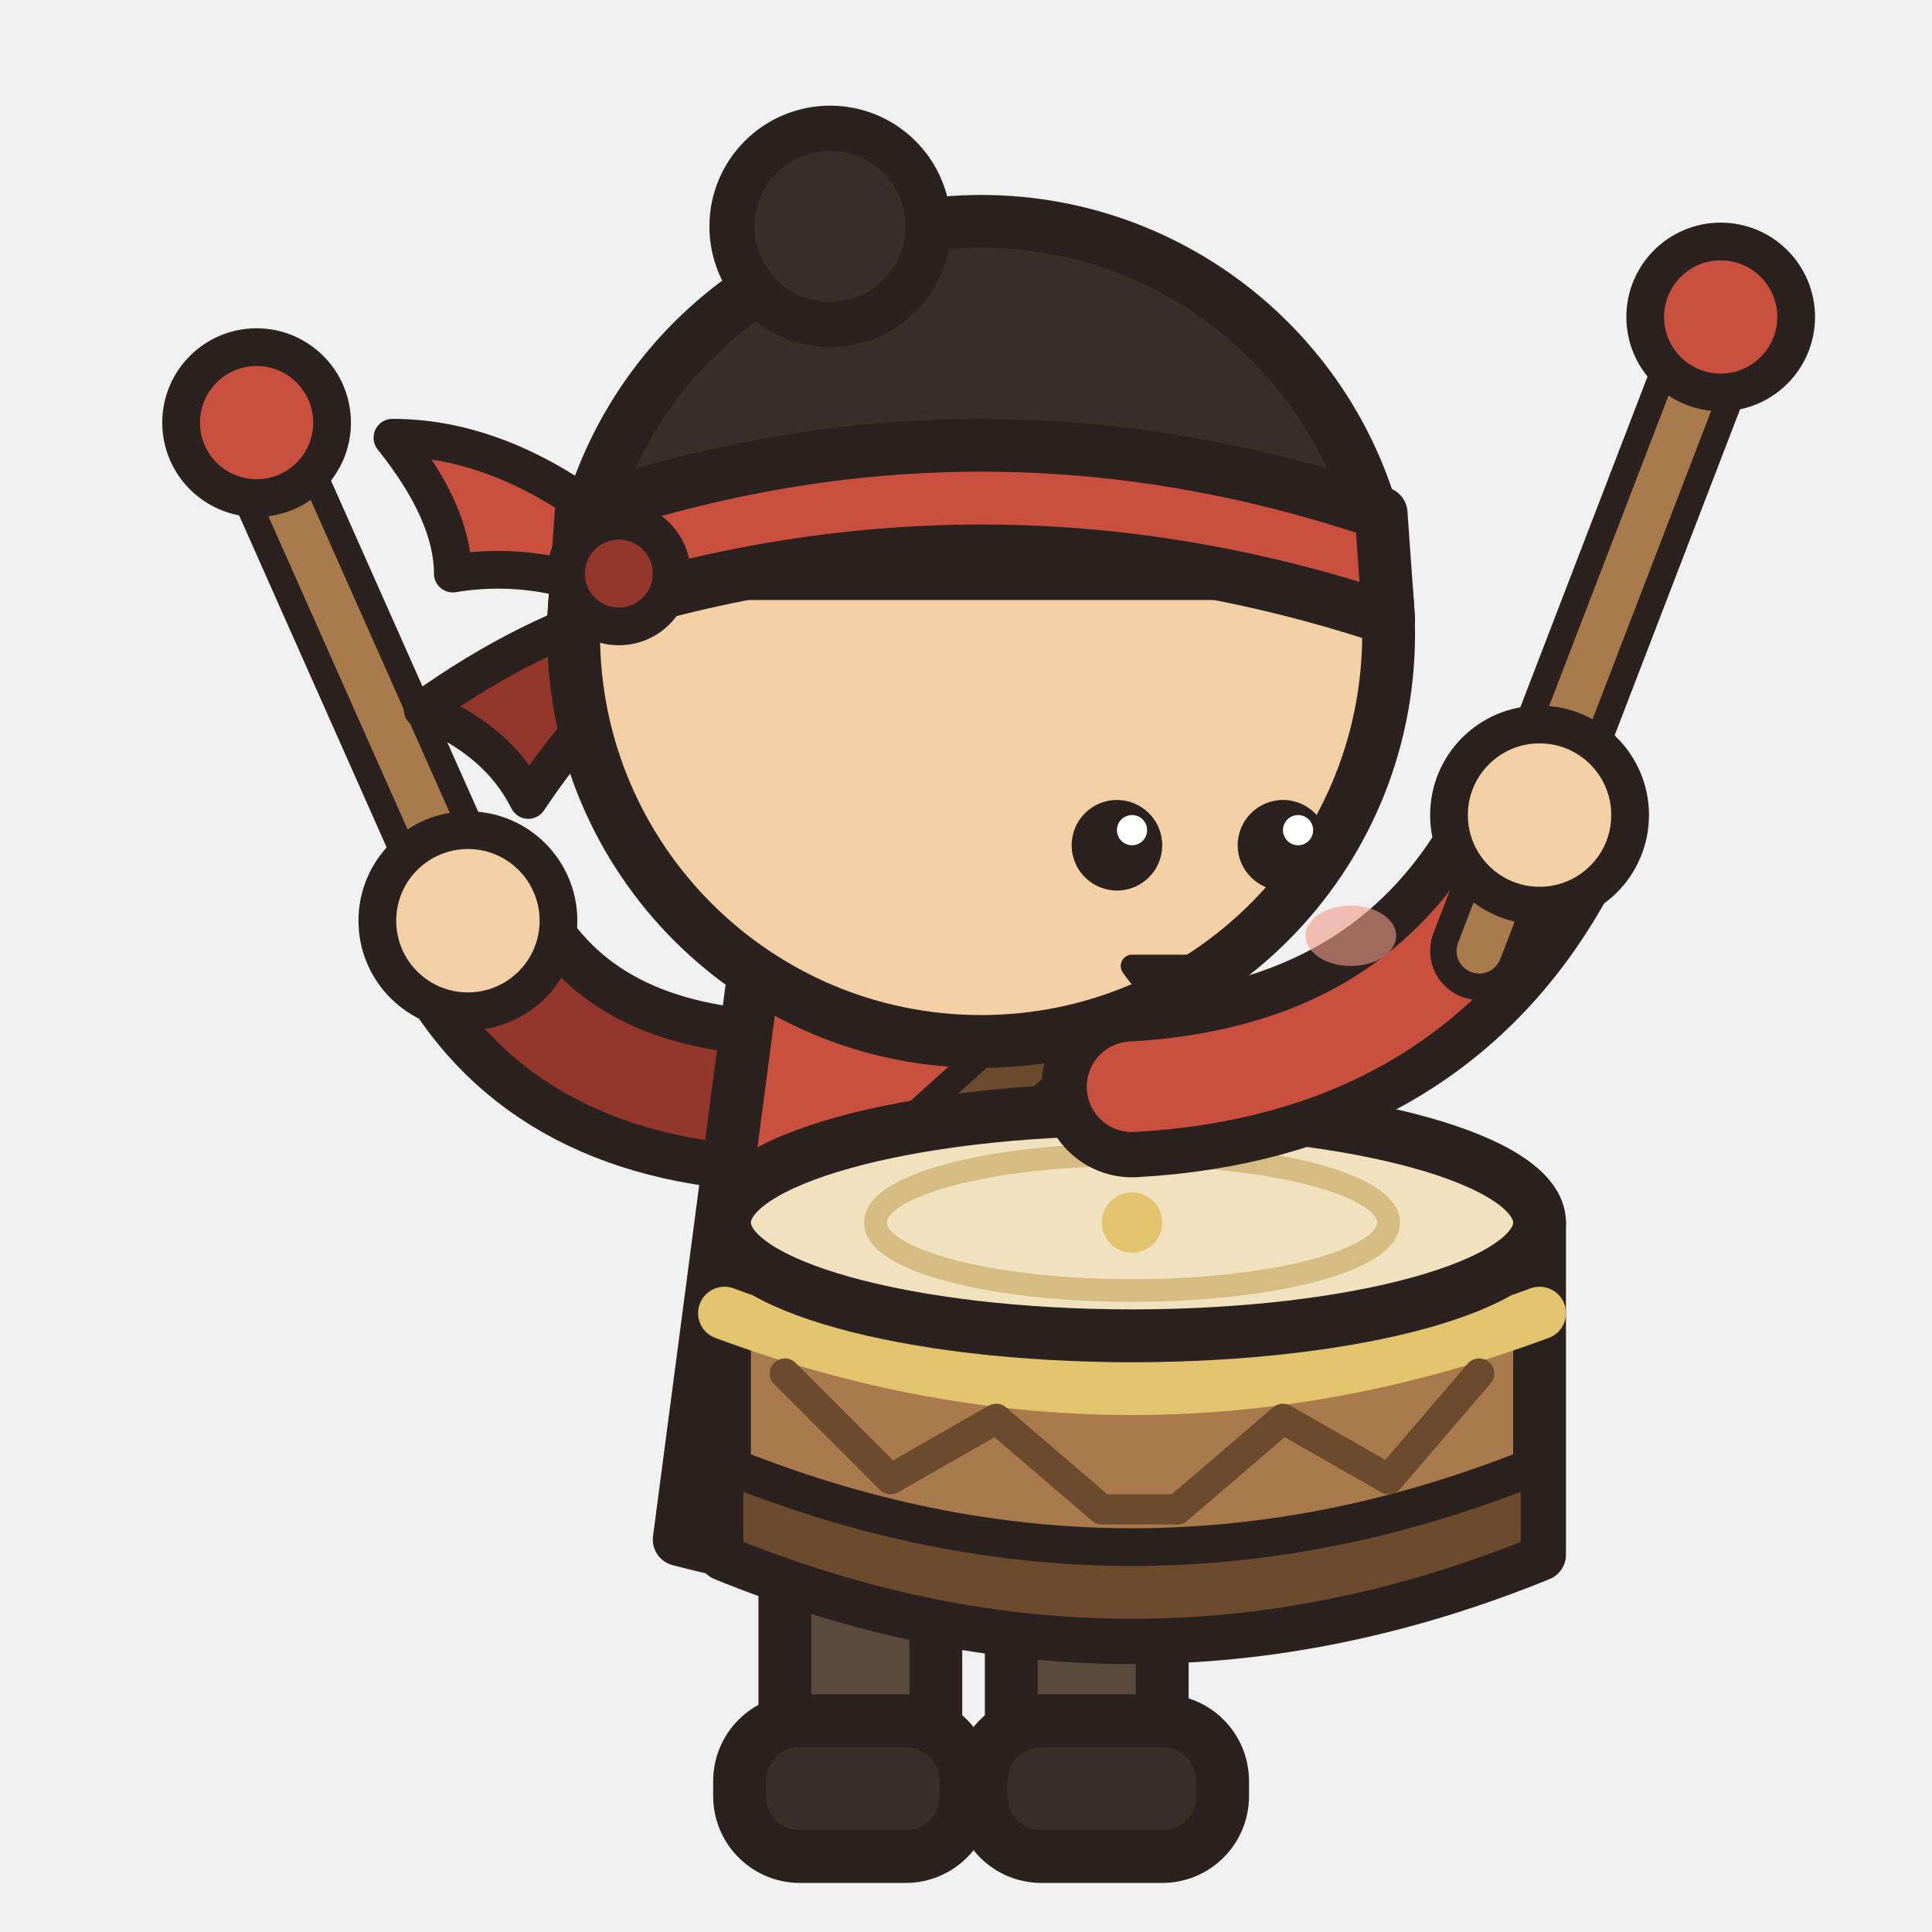
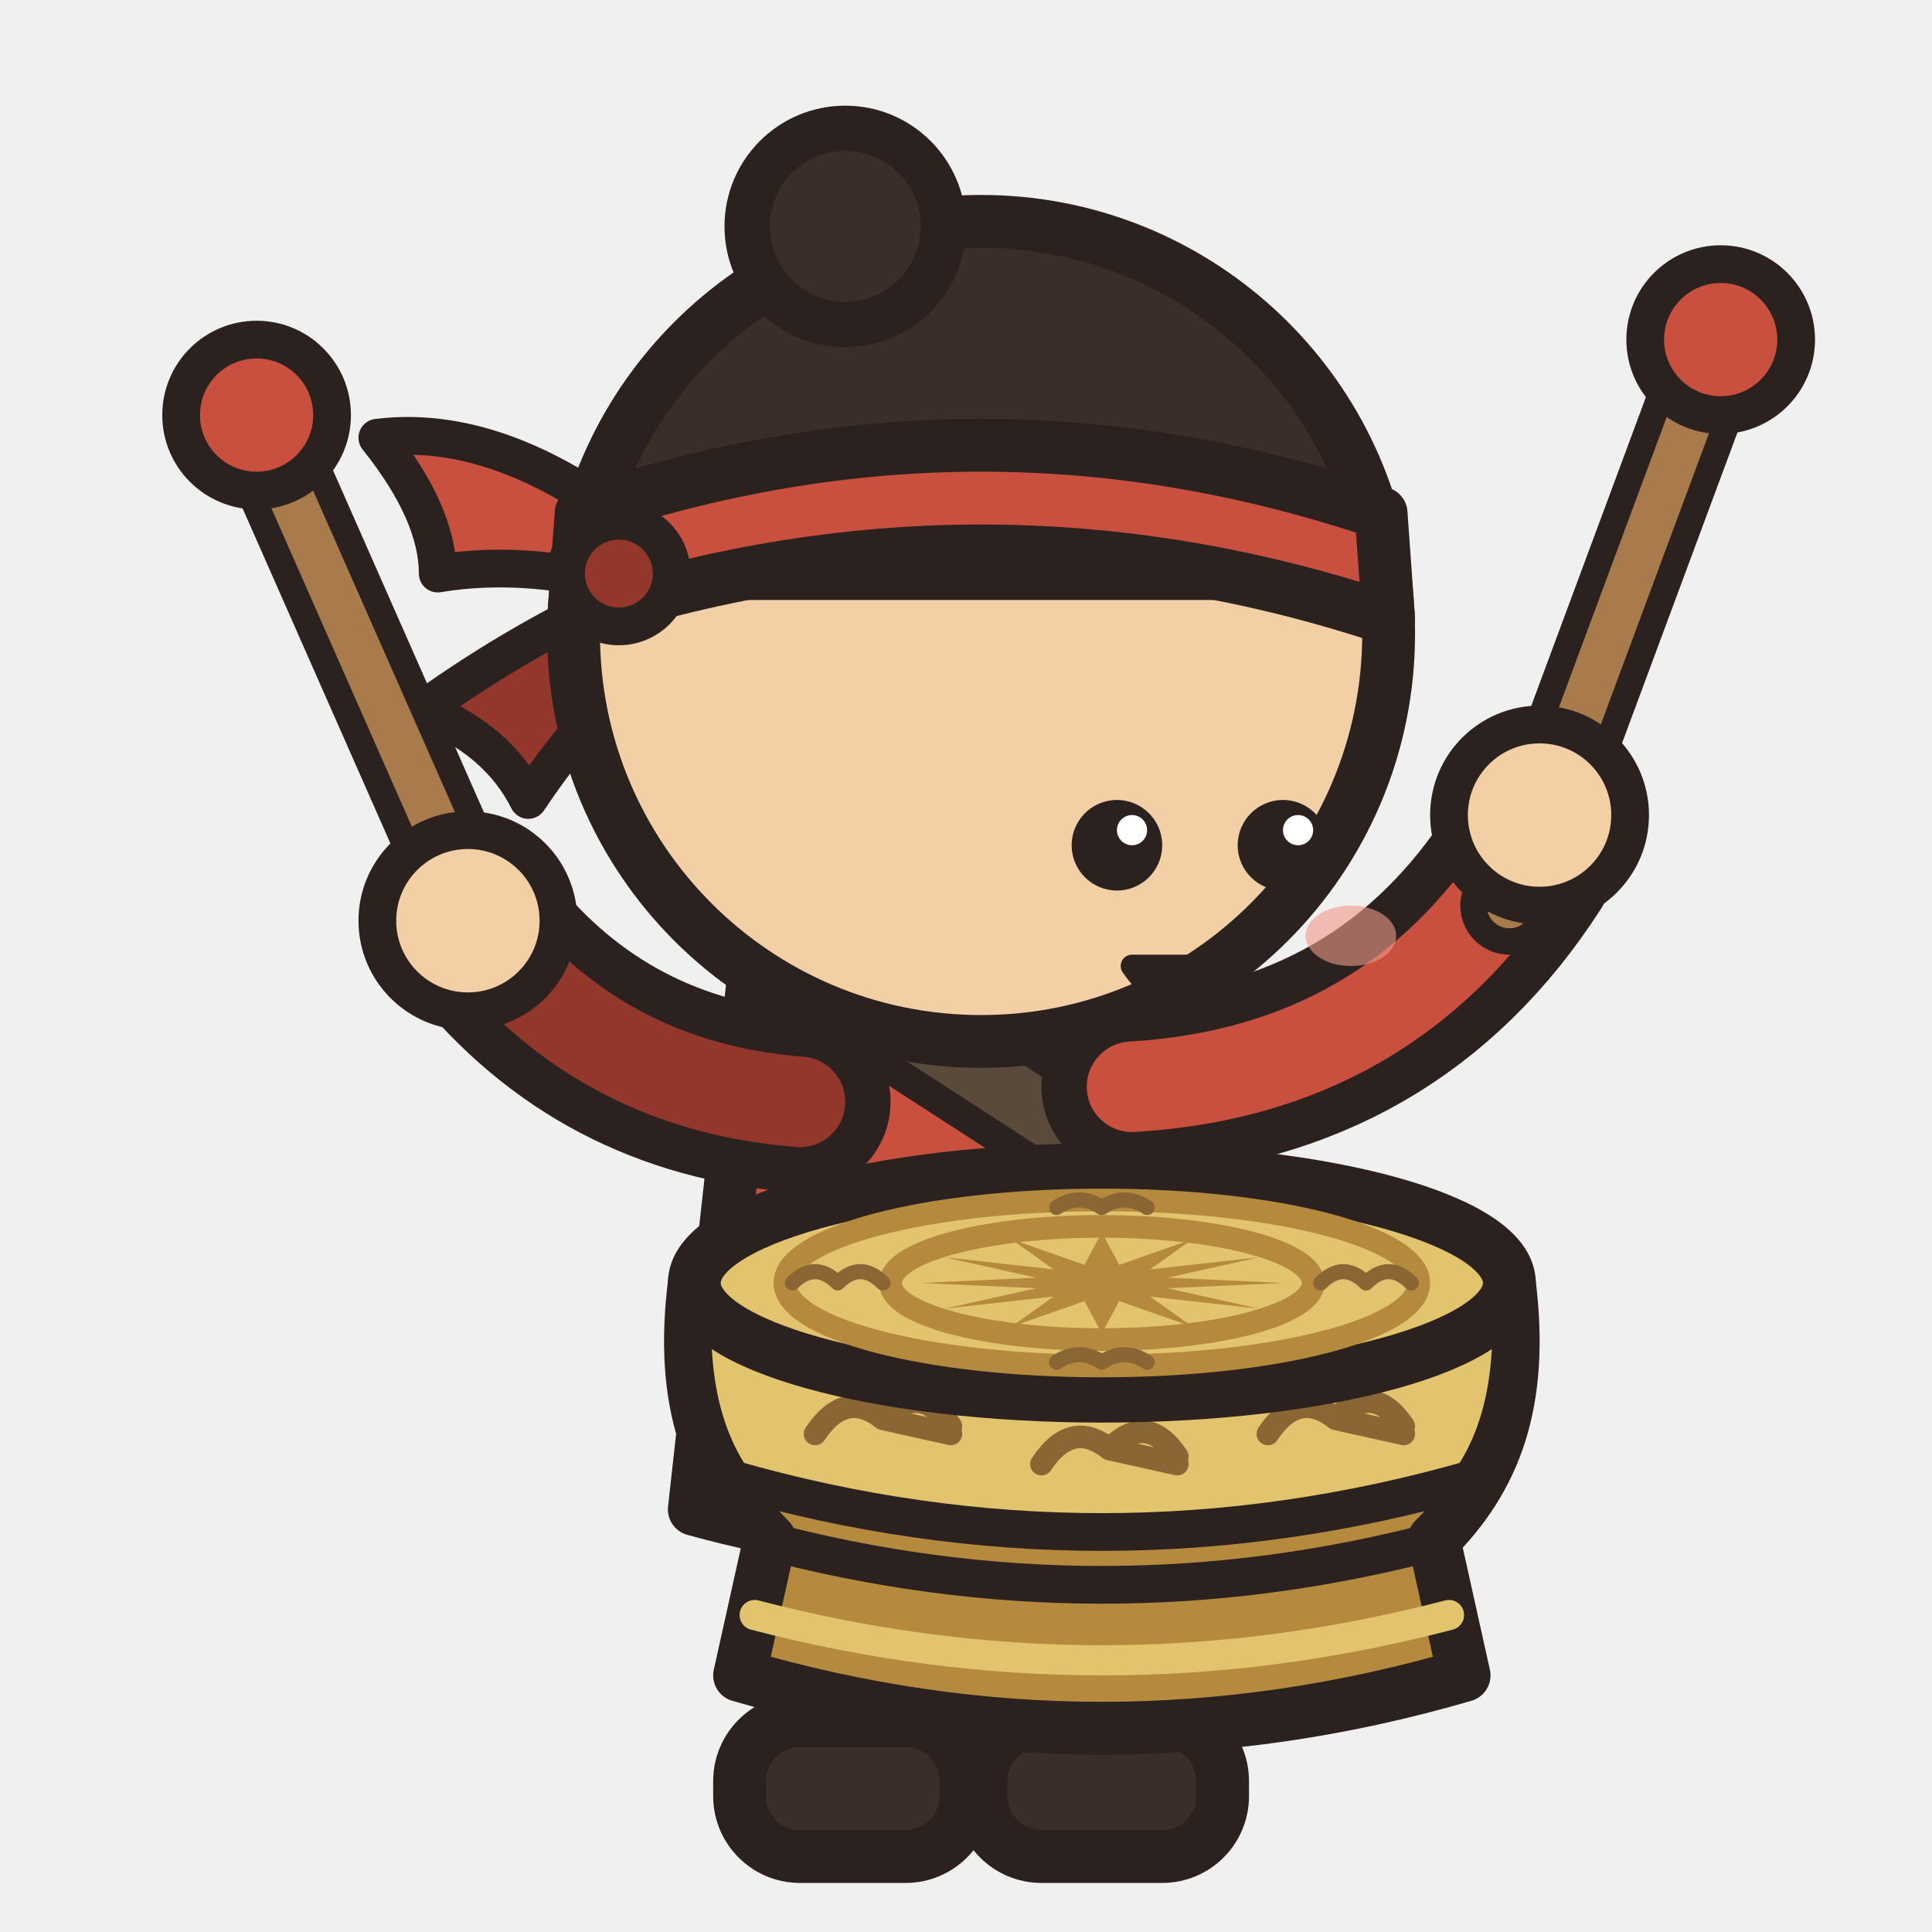
<svg xmlns="http://www.w3.org/2000/svg" viewBox="0 0 256 256" width="256" height="256">
  <g stroke="#2b2220" stroke-width="7" stroke-linejoin="round" stroke-linecap="round">
-     <line x1="68" y1="134" x2="36" y2="62" stroke="#2b2220" stroke-width="13" />
-     <line x1="68" y1="134" x2="36" y2="62" stroke="#a87a4c" stroke-width="6" />
-     <circle cx="34" cy="56" r="10" fill="#c9503f" stroke-width="5" />
-     <path d="M106 146 Q76 146 64 126" fill="none" stroke="#2b2220" stroke-width="24" />
-     <path d="M106 146 Q76 146 64 126" fill="none" stroke="#93362b" stroke-width="12" />
-     <circle cx="62" cy="122" r="12" fill="#f3cfa6" stroke-width="5" />
-     <path d="M84 72 Q68 58 52 58 Q60 68 60 76 Q72 74 84 80 Z" fill="#c9503f" stroke-width="5" />
-     <path d="M84 80 Q70 84 56 94 Q66 98 70 106 Q78 94 88 86 Z" fill="#93362b" stroke-width="5" />
+     <path d="M84 70 Q66 56 50 58 Q58 68 58 76 Q70 74 84 78 Z" fill="#c9503f" stroke-width="5" />
+     <path d="M84 78 Q70 84 56 94 Q66 98 70 106 Q78 94 88 86 Z" fill="#93362b" stroke-width="5" />
    <rect x="104" y="196" width="20" height="40" rx="4" fill="#5a4a3c" />
    <rect x="134" y="196" width="20" height="40" rx="4" fill="#5a4a3c" />
    <rect x="98" y="228" width="30" height="18" rx="8" fill="#3a2e28" />
    <rect x="130" y="228" width="32" height="18" rx="8" fill="#3a2e28" />
-     <path d="M100 128 Q128 118 156 128 L166 204 Q128 214 90 204 Z" fill="#c9503f" />
-     <path d="M148 130 L108 166" stroke="#2b2220" stroke-width="13" />
-     <path d="M148 130 L108 166" stroke="#6b4a2e" stroke-width="6" />
-     <path d="M96 162 L96 206 Q150 228 204 206 L204 162 Z" fill="#a87a4c" />
-     <path d="M96 194 Q150 216 204 194 L204 206 Q150 228 96 206 Z" fill="#6b4a2e" stroke-width="5" />
-     <path d="M96 174 Q150 194 204 174" fill="none" stroke="#e2c36e" stroke-width="7" />
-     <polyline points="104,182 118,196 132,188 146,200 156,200 170,188 184,196 196,182" fill="none" stroke="#6b4a2e" stroke-width="4" />
-     <ellipse cx="150" cy="162" rx="54" ry="15" fill="#f1e2bf" />
-     <ellipse cx="150" cy="162" rx="34" ry="9" fill="none" stroke="#d6bb82" stroke-width="3" />
-     <circle cx="150" cy="162" r="4" fill="#e2c36e" stroke="none" />
+     <path d="M100 128 Q128 118 156 128 L164 200 Q128 210 92 200 Z" fill="#c9503f" />
+     <path d="M104 134 Q101 168 97 198 Q106 201 113 202 L114 129 Z" fill="#93362b" stroke="none" />
+     <path d="M108 128 L176 172" stroke="#2b2220" stroke-width="16" />
+     <path d="M108 128 L176 172" stroke="#5a4a3c" stroke-width="8" />
+     <path d="M92 170 C90 186 94 196 102 204 L98 222 Q146 236 194 222 L190 204 C198 196 202 186 200 170 Z" fill="#b58a3e" />
+     <path d="M92 170 C91 182 93 190 97 196 Q146 210 195 196 C199 190 201 182 200 170 Z" fill="#e2c36e" stroke-width="5" />
+     <path d="M101 204 Q146 216 191 204" fill="none" stroke-width="5" />
+     <path d="M100 214 Q146 226 192 214" fill="none" stroke="#e2c36e" stroke-width="4" />
+     <path d="M108 190 q4 -6 9 -2 q5 -5 9 1 M117 188 l9 2 M138 194 q4 -6 9 -2 q5 -5 9 1 M147 192 l9 2 M168 190 q4 -6 9 -2 q5 -5 9 1 M177 188 l9 2" fill="none" stroke="#8a6634" stroke-width="3" />
+     <ellipse cx="146" cy="170" rx="54" ry="15" fill="#e2c36e" />
+     <ellipse cx="146" cy="170" rx="42" ry="11" fill="none" stroke="#b58a3e" stroke-width="3" />
+     <ellipse cx="146" cy="170" rx="28" ry="7.5" fill="none" stroke="#b58a3e" stroke-width="3" />
+     <path d="M175 170 q3 -3 6 0 q3 -3 6 0 M105 170 q3 -3 6 0 q3 -3 6 0 M140 180.5 q3 -2 6 0 q3 -2 6 0 M140 160 q3 -2 6 0 q3 -2 6 0" fill="none" stroke="#8a6634" stroke-width="2" />
+     <polygon points="170.0,170.0 154.7,170.7 166.8,173.4 152.4,171.8 158.0,175.8 148.3,172.4 146.0,176.7 143.7,172.4 134.0,175.8 139.6,171.8 125.2,173.4 137.3,170.7 122.0,170.0 137.3,169.3 125.2,166.6 139.6,168.2 134.0,164.2 143.7,167.6 146.0,163.3 148.3,167.6 158.0,164.2 152.4,168.2 166.8,166.6 154.7,169.3" fill="#b58a3e" stroke="none" />
    <circle cx="130" cy="84" r="54" fill="#f3cfa6" />
    <path d="M76.5 76 A54 54 0 0 1 183.5 76 Z" fill="#3a2e28" />
-     <circle cx="110" cy="30" r="13" fill="#3a2e28" stroke-width="6" />
+     <circle cx="112" cy="30" r="13" fill="#3a2e28" stroke-width="6" />
    <path d="M77 68 Q130 50 183 68 L184 82 Q130 64 76 82 Z" fill="#c9503f" />
    <circle cx="82" cy="76" r="7" fill="#93362b" stroke-width="5" />
-     <path d="M150 144 Q186 142 202 114" fill="none" stroke="#2b2220" stroke-width="24" />
-     <path d="M150 144 Q186 142 202 114" fill="none" stroke="#c9503f" stroke-width="12" />
-     <line x1="196" y1="126" x2="226" y2="48" stroke="#2b2220" stroke-width="13" />
-     <line x1="196" y1="126" x2="226" y2="48" stroke="#a87a4c" stroke-width="6" />
-     <circle cx="228" cy="42" r="10" fill="#c9503f" stroke-width="5" />
+     <path d="M106 146 Q80 144 64 124" fill="none" stroke="#2b2220" stroke-width="24" />
+     <path d="M106 146 Q80 144 64 124" fill="none" stroke="#93362b" stroke-width="12" />
+     <line x1="66" y1="128" x2="36" y2="60" stroke="#2b2220" stroke-width="13" />
+     <line x1="66" y1="128" x2="36" y2="60" stroke="#a87a4c" stroke-width="6" />
+     <circle cx="34" cy="55" r="10" fill="#c9503f" stroke-width="5" />
+     <circle cx="62" cy="122" r="12" fill="#f3cfa6" stroke-width="5" />
+     <path d="M150 144 Q184 142 202 114" fill="none" stroke="#2b2220" stroke-width="24" />
+     <path d="M150 144 Q184 142 202 114" fill="none" stroke="#c9503f" stroke-width="12" />
+     <line x1="200" y1="120" x2="226" y2="50" stroke="#2b2220" stroke-width="13" />
+     <line x1="200" y1="120" x2="226" y2="50" stroke="#a87a4c" stroke-width="6" />
+     <circle cx="228" cy="45" r="10" fill="#c9503f" stroke-width="5" />
    <circle cx="204" cy="108" r="12" fill="#f3cfa6" stroke-width="5" />
  </g>
  <circle cx="148" cy="112" r="6" fill="#2b2220" />
  <circle cx="170" cy="112" r="6" fill="#2b2220" />
  <circle cx="150" cy="110" r="2" fill="#fff" />
  <circle cx="172" cy="110" r="2" fill="#fff" />
  <ellipse cx="179" cy="124" rx="6" ry="4" fill="#f09a88" opacity="0.6" />
  <path d="M150 128 Q157 138 164 128 Z" fill="#2b2220" stroke="#2b2220" stroke-width="3" stroke-linejoin="round" />
</svg>
